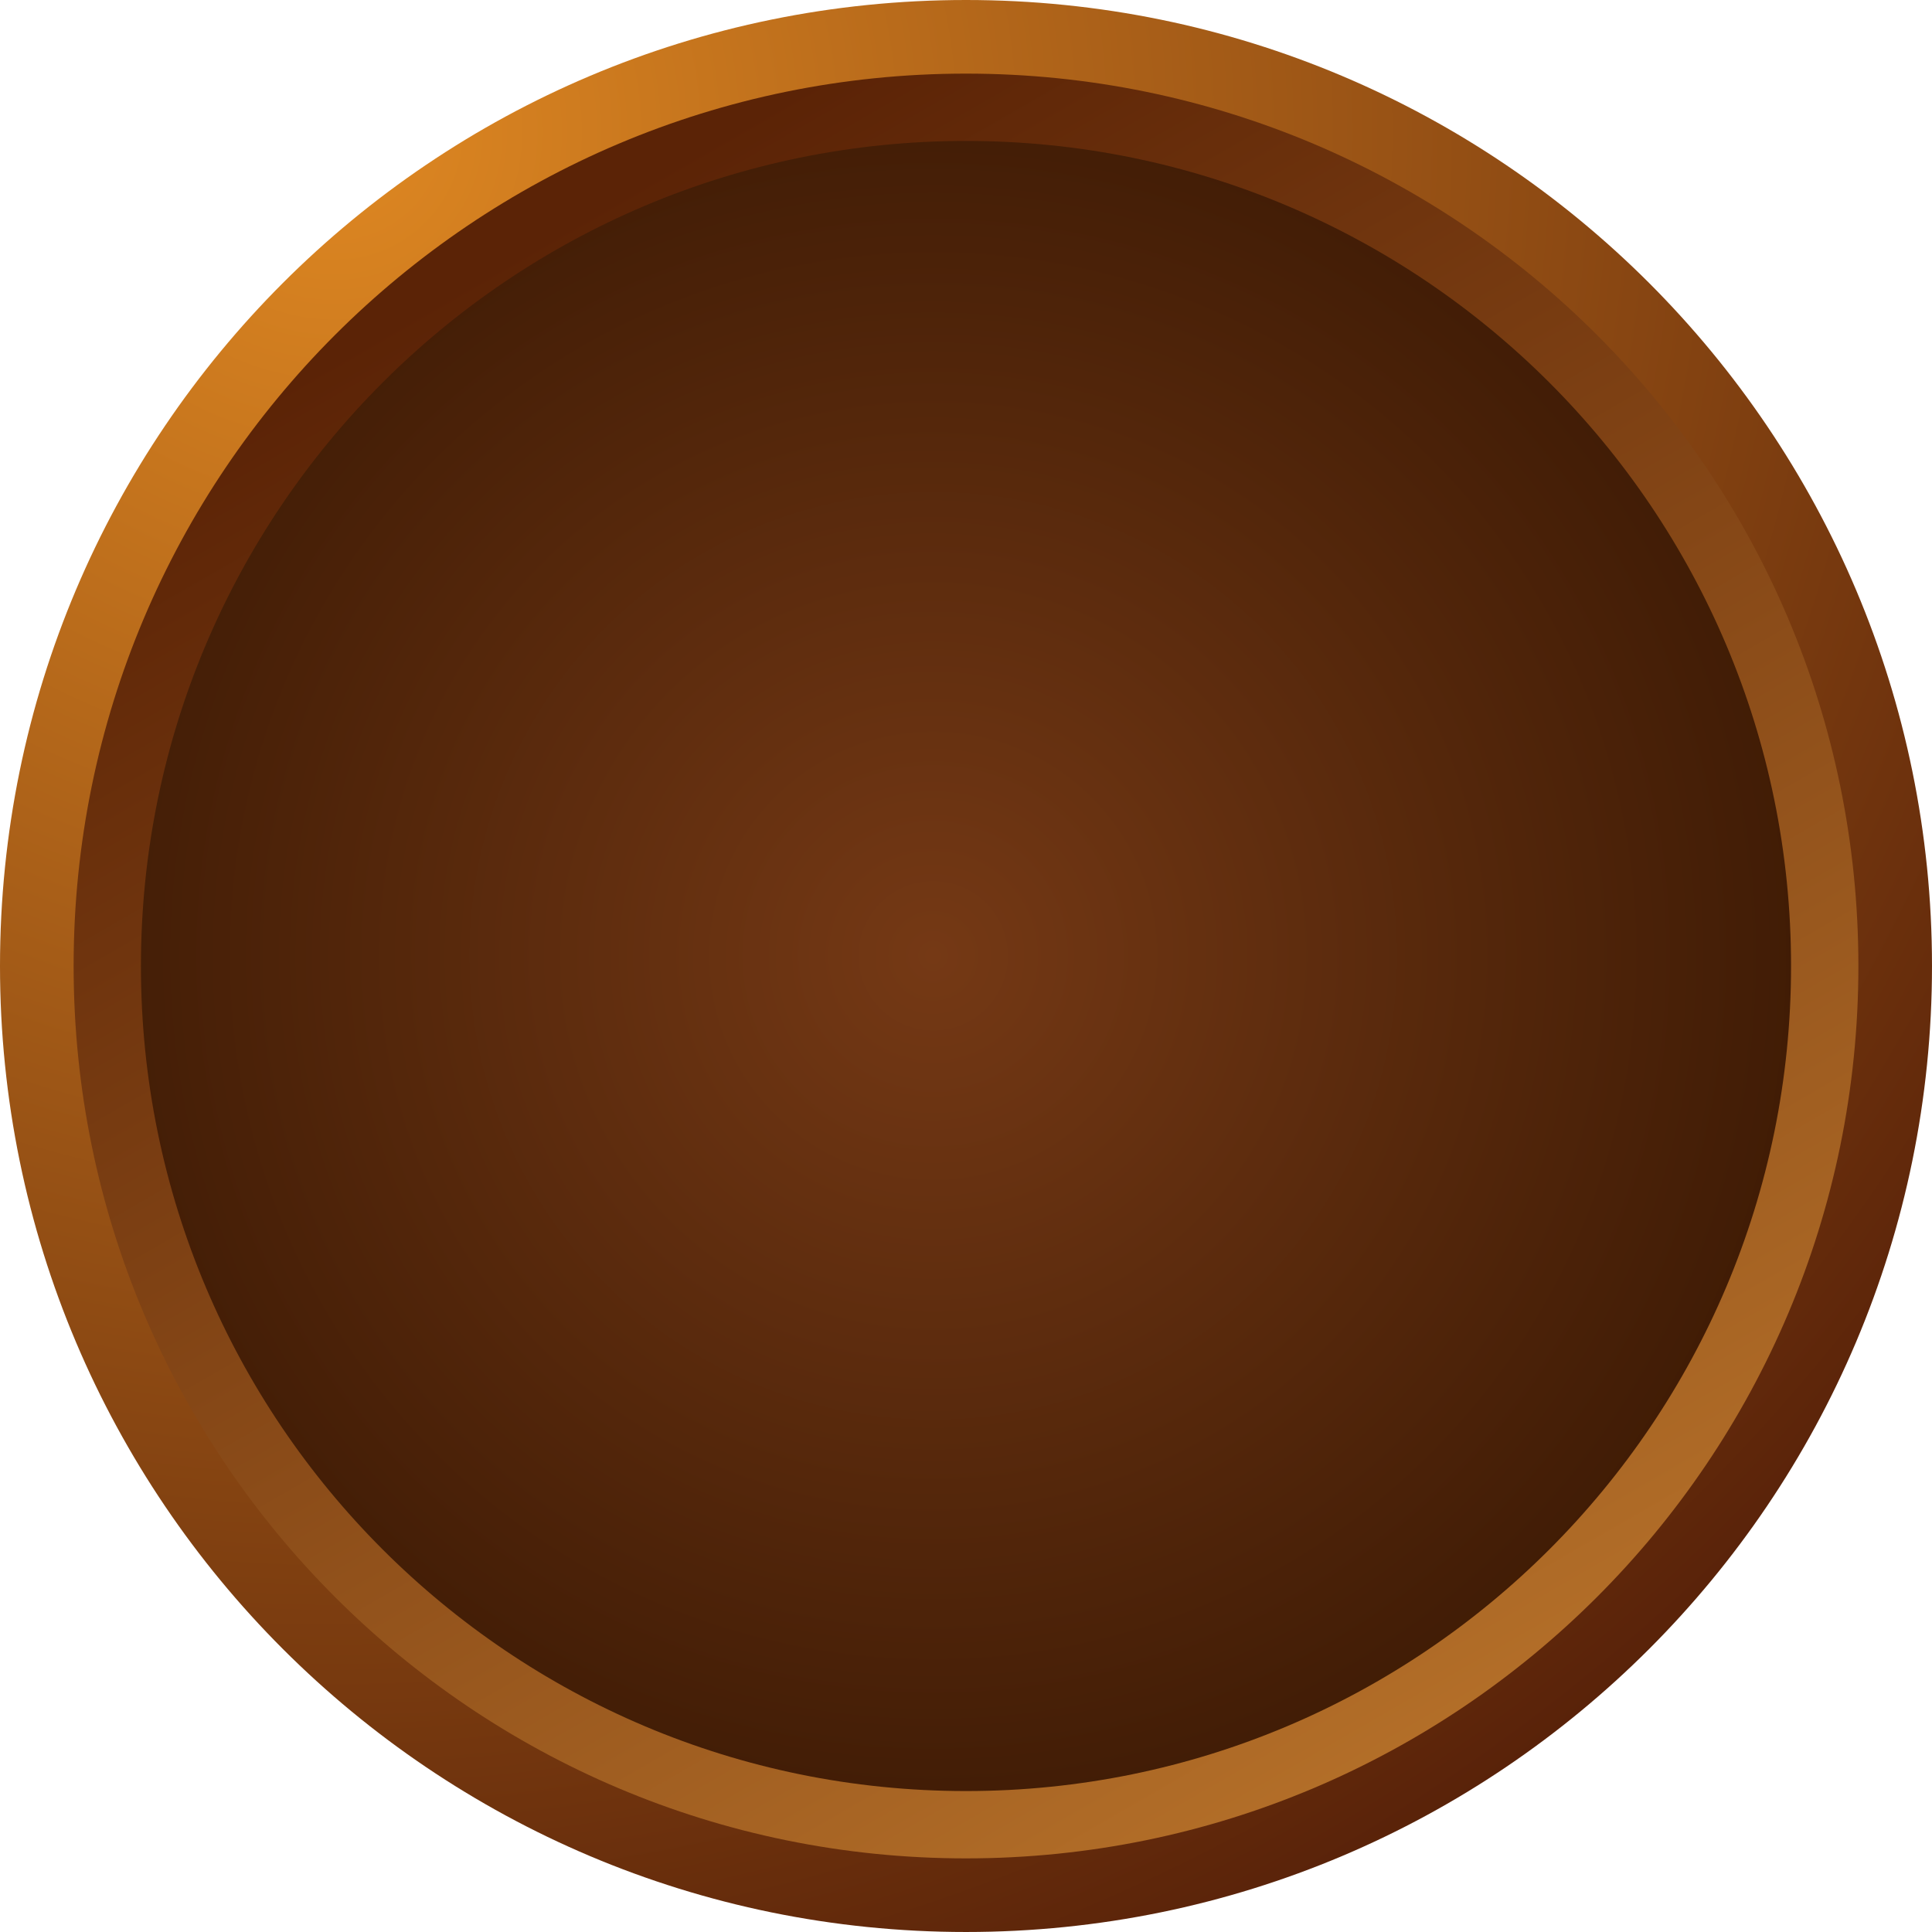
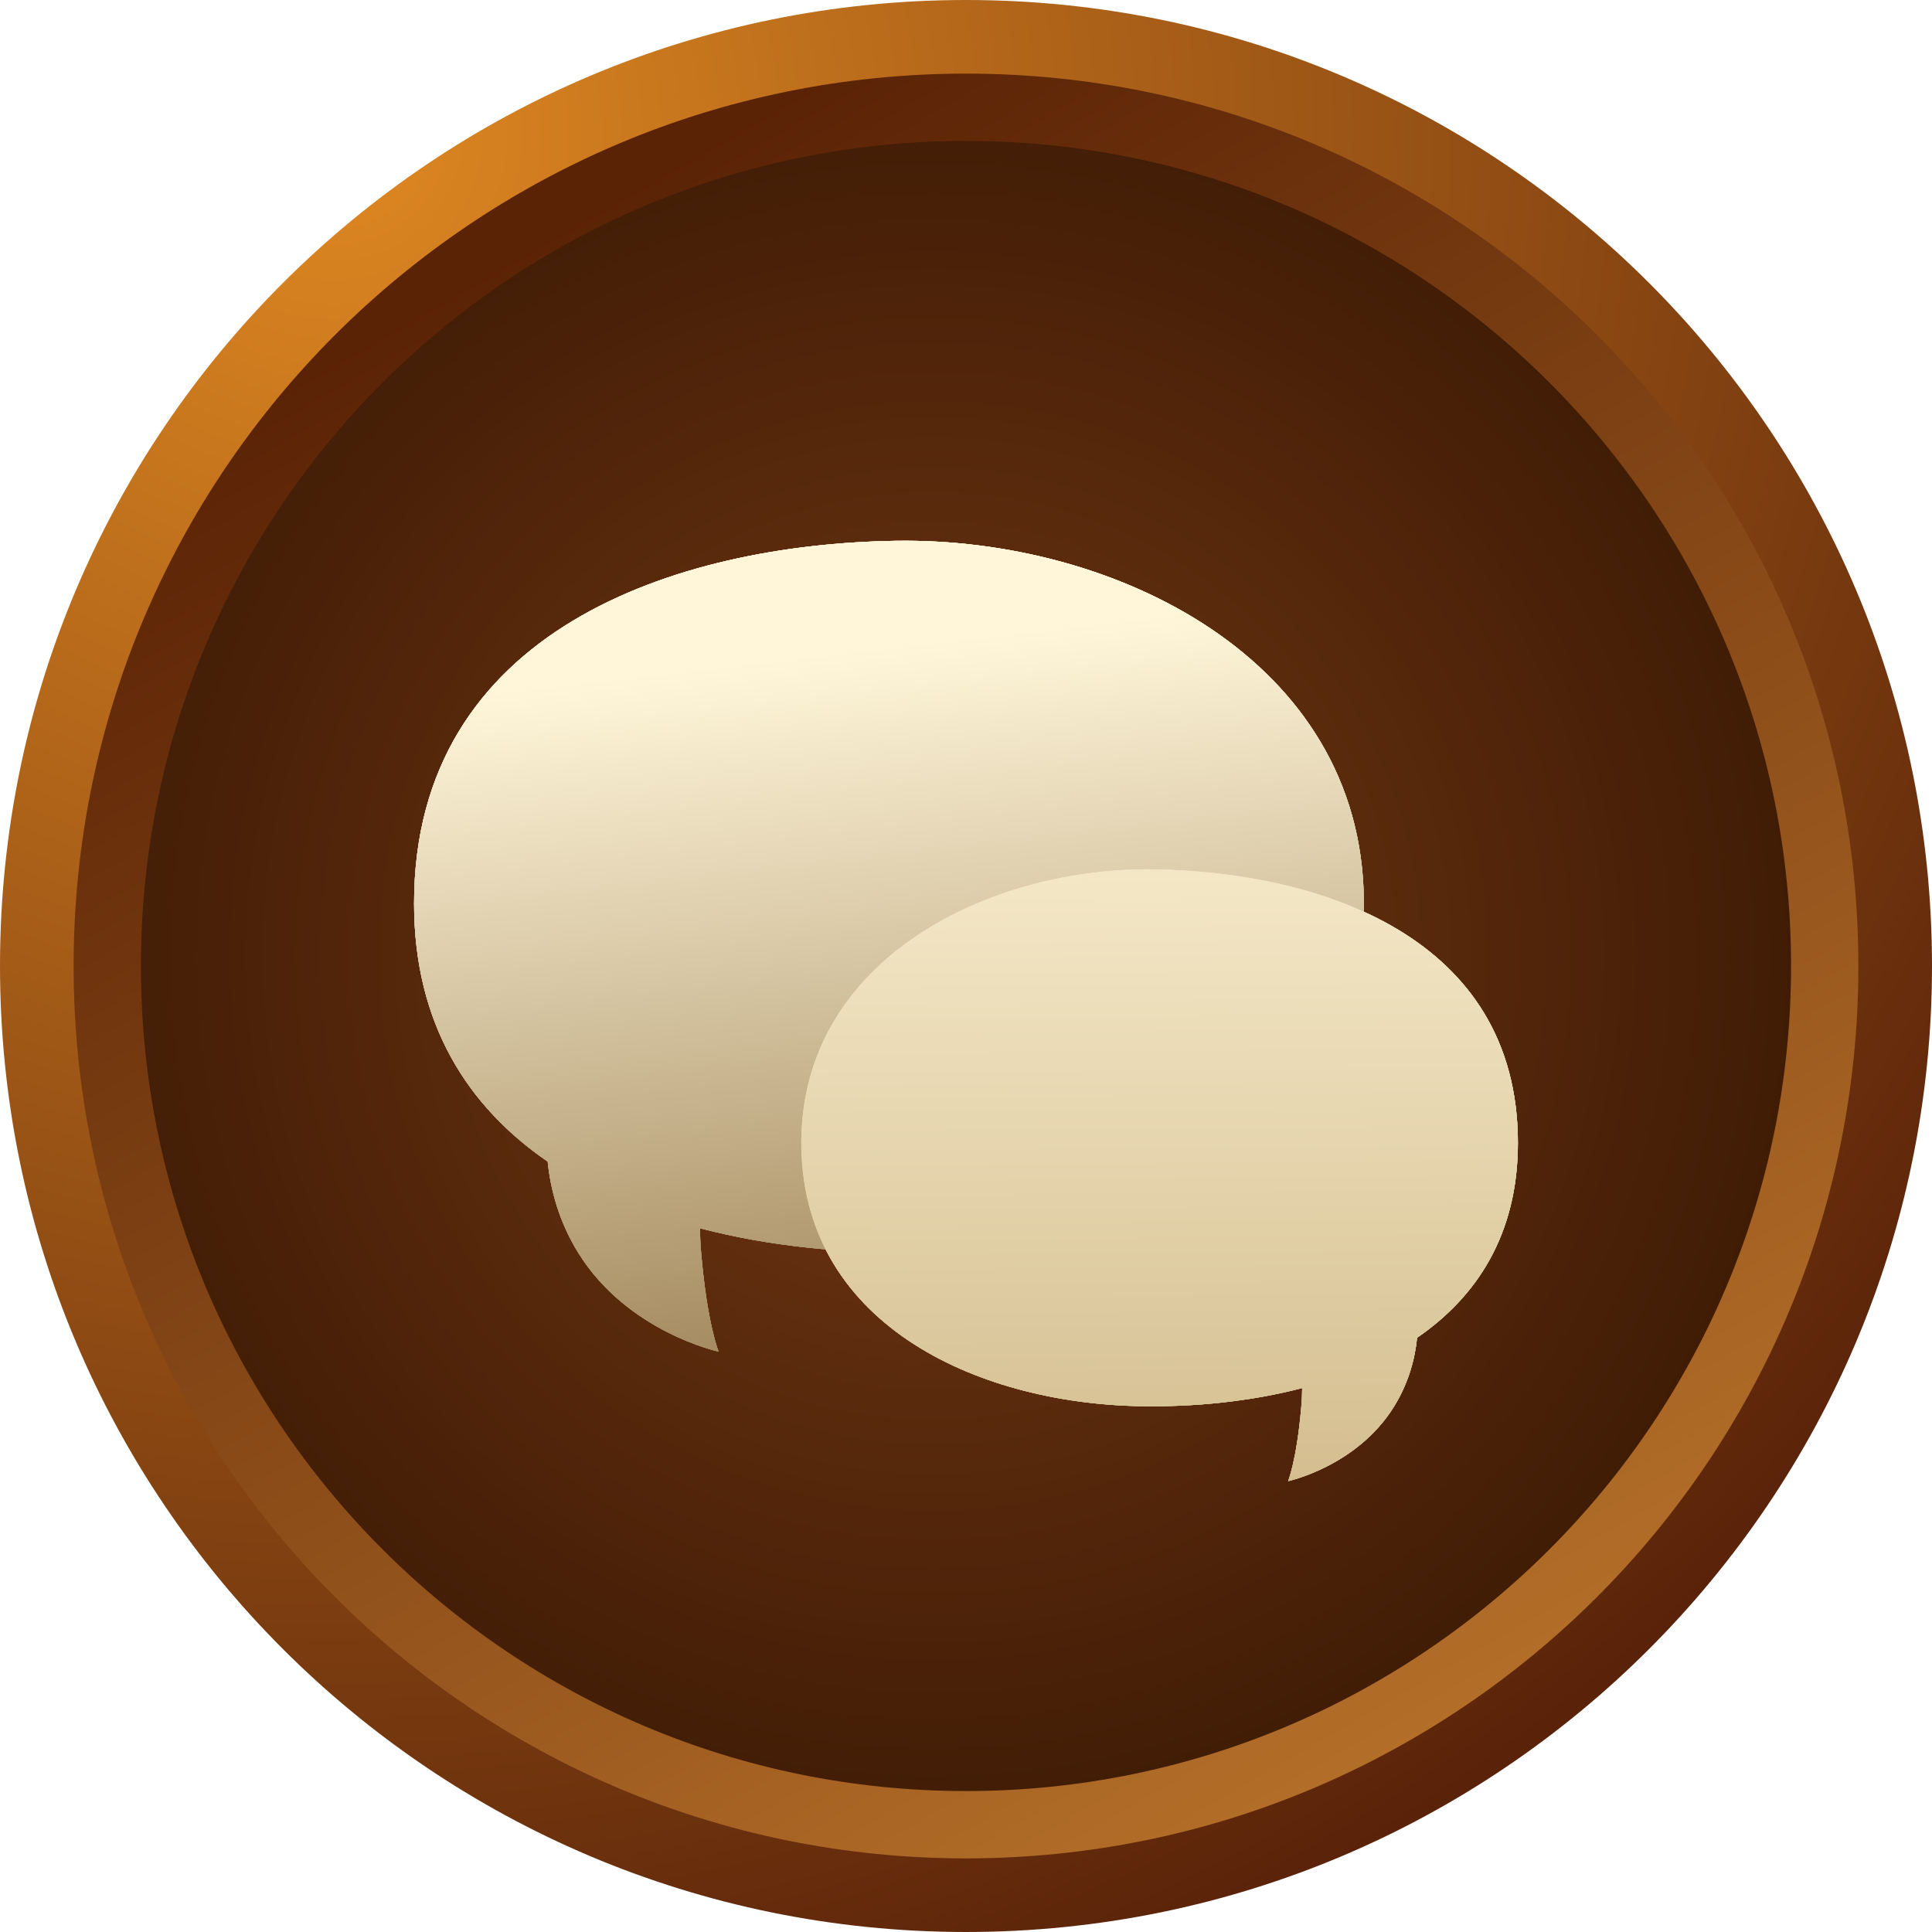
- <svg xmlns="http://www.w3.org/2000/svg" version="1.1" width="266.707" height="266.707" viewBox="1195.577,495.602,266.707,266.707">
-   <defs id="element-58">
-     <radialGradient cx="1241.761" cy="513.787" r="292.071" gradientUnits="userSpaceOnUse" id="color-1">
-       <stop offset="0" stop-color="#df8822" id="element-59" />
-       <stop offset="1" stop-color="#521d08" id="element-60" />
+ <svg xmlns="http://www.w3.org/2000/svg" version="1.1" width="266.707" height="266.707" viewBox="906.83,535.855,266.707,266.707">
+   <defs id="element-107">
+     <clipPath id="clip-1">
+       <path d="M906.83,802.561v-266.707h266.707v266.707z" id="element-108" fill="none" stroke="none" stroke-width="1" stroke-linecap="butt" stroke-linejoin="miter" stroke-dasharray="" />
+     </clipPath>
+     <radialGradient cx="953.013" cy="554.04" r="292.071" gradientUnits="userSpaceOnUse" id="color-1">
+       <stop offset="0" stop-color="#df8822" id="element-109" />
+       <stop offset="1" stop-color="#521d08" id="element-110" />
    </radialGradient>
-     <linearGradient x1="1274.599" y1="525.805" x2="1397.419" y2="738.879" gradientUnits="userSpaceOnUse" id="color-2">
-       <stop offset="0" stop-color="#5b2306" id="element-61" />
-       <stop offset="1" stop-color="#b57029" id="element-62" />
+     <linearGradient x1="985.852" y1="566.058" x2="1108.672" y2="779.131" gradientUnits="userSpaceOnUse" id="color-2">
+       <stop offset="0" stop-color="#5b2306" id="element-111" />
+       <stop offset="1" stop-color="#b57029" id="element-112" />
    </linearGradient>
-     <radialGradient cx="1324.412" cy="627.544" r="128.056" gradientUnits="userSpaceOnUse" id="color-3">
-       <stop offset="0" stop-color="#753915" id="element-63" />
-       <stop offset="1" stop-color="#3d1a04" id="element-64" />
+     <radialGradient cx="1035.665" cy="667.796" r="128.056" gradientUnits="userSpaceOnUse" id="color-3">
+       <stop offset="0" stop-color="#753915" id="element-113" />
+       <stop offset="1" stop-color="#3d1a04" id="element-114" />
    </radialGradient>
+     <clipPath id="clip-2">
+       <path d="M963.993,740.321v-129.816h152.38v129.816z" id="element-115" fill="none" stroke="none" stroke-width="1" stroke-linecap="butt" stroke-linejoin="miter" />
+     </clipPath>
+     <linearGradient x1="1056.726" y1="621.899" x2="1073.041" y2="764.36" gradientUnits="userSpaceOnUse" id="color-4">
+       <stop offset="0" stop-color="#fff6da" id="element-116" />
+       <stop offset="1" stop-color="#775421" id="element-117" />
+     </linearGradient>
+     <linearGradient x1="1066.384" y1="625.968" x2="1067.475" y2="746.521" gradientUnits="userSpaceOnUse" id="color-5">
+       <stop offset="0" stop-color="#fff6da" id="element-118" />
+       <stop offset="1" stop-color="#d2bb8c" id="element-119" />
+     </linearGradient>
+     <linearGradient x1="1056.726" y1="621.899" x2="1073.041" y2="764.36" gradientUnits="userSpaceOnUse" id="color-6">
+       <stop offset="0" stop-color="#fff6da" id="element-120" />
+       <stop offset="1" stop-color="#775421" id="element-121" />
+     </linearGradient>
+     <linearGradient x1="1066.384" y1="625.968" x2="1067.475" y2="746.521" gradientUnits="userSpaceOnUse" id="color-7">
+       <stop offset="0" stop-color="#fff6da" id="element-122" />
+       <stop offset="1" stop-color="#d2bb8c" id="element-123" />
+     </linearGradient>
+     <linearGradient x1="1056.726" y1="621.899" x2="1073.041" y2="764.36" gradientUnits="userSpaceOnUse" id="color-8">
+       <stop offset="0" stop-color="#fff6da" id="element-124" />
+       <stop offset="1" stop-color="#775421" id="element-125" />
+     </linearGradient>
+     <linearGradient x1="1056.726" y1="621.899" x2="1073.041" y2="764.36" gradientUnits="userSpaceOnUse" id="color-9">
+       <stop offset="0" stop-color="#fff6da" id="element-126" />
+       <stop offset="1" stop-color="#775421" id="element-127" />
+     </linearGradient>
+     <linearGradient x1="1066.384" y1="625.968" x2="1067.475" y2="746.521" gradientUnits="userSpaceOnUse" id="color-10">
+       <stop offset="0" stop-color="#fff6da" id="element-128" />
+       <stop offset="1" stop-color="#d2bb8c" id="element-129" />
+     </linearGradient>
+     <linearGradient x1="1066.384" y1="625.968" x2="1067.475" y2="746.521" gradientUnits="userSpaceOnUse" id="color-11">
+       <stop offset="0" stop-color="#fff6da" id="element-130" />
+       <stop offset="1" stop-color="#d2bb8c" id="element-131" />
+     </linearGradient>
  </defs>
-   <g fill="none" fill-rule="nonzero" stroke="#000000" stroke-width="0" stroke-linecap="round" stroke-linejoin="round" stroke-miterlimit="10" stroke-dasharray="" stroke-dashoffset="0" font-family="none" font-weight="none" font-size="none" text-anchor="none" id="element-65">
-     <g id="element-66">
-       <g id="Group 2">
-         <path d="M1195.577,628.955c0,-73.649 59.704,-133.353 133.353,-133.353c73.649,0 133.353,59.704 133.353,133.353c0,73.649 -59.704,133.353 -133.353,133.353c-73.649,0 -133.353,-59.704 -133.353,-133.353z" id="Path 1" fill="url(#color-1)" />
-         <path d="M1205.74,628.955c0,-68.036 55.154,-123.191 123.191,-123.191c68.036,0 123.191,55.154 123.191,123.191c0,68.036 -55.154,123.191 -123.191,123.191c-68.036,0 -123.191,-55.154 -123.191,-123.191z" id="element-67" fill="url(#color-2)" />
-         <path d="M1215.033,628.955c0,-62.904 50.994,-113.897 113.897,-113.897c62.904,0 113.897,50.994 113.897,113.897c0,62.904 -50.994,113.897 -113.897,113.897c-62.904,0 -113.897,-50.994 -113.897,-113.897z" id="element-68" fill="url(#color-3)" />
+   <g fill="none" fill-rule="nonzero" stroke="none" stroke-width="none" stroke-linecap="none" stroke-linejoin="none" stroke-miterlimit="10" stroke-dasharray="none" stroke-dashoffset="0" font-family="none" font-weight="none" font-size="none" text-anchor="none" id="element-132">
+     <g id="element-133">
+       <g clip-path="url(#clip-1)" id="Group 1">
+         <g id="element-134" stroke="#000000" stroke-width="0" stroke-linecap="round" stroke-linejoin="round" stroke-dasharray="8,9">
+           <g id="element-135">
+             <g id="element-136">
+               <path d="M906.83,669.208c0,-73.649 59.704,-133.353 133.353,-133.353c73.649,0 133.353,59.704 133.353,133.353c0,73.649 -59.704,133.353 -133.353,133.353c-73.649,0 -133.353,-59.704 -133.353,-133.353z" id="Path 1" fill="url(#color-1)" />
+               <path d="M916.992,669.208c0,-68.036 55.154,-123.191 123.191,-123.191c68.036,0 123.191,55.154 123.191,123.191c0,68.036 -55.154,123.191 -123.191,123.191c-68.036,0 -123.191,-55.154 -123.191,-123.191z" id="element-137" fill="url(#color-2)" />
+               <path d="M926.286,669.208c0,-62.904 50.994,-113.897 113.897,-113.897c62.904,0 113.897,50.994 113.897,113.897c0,62.904 -50.994,113.897 -113.897,113.897c-62.904,0 -113.897,-50.994 -113.897,-113.897z" id="element-138" fill="url(#color-3)" />
+             </g>
+           </g>
+         </g>
      </g>
+     </g>
+     <g stroke-dasharray="" id="element-139">
+       <g clip-path="url(#clip-2)" id="element-140">
+         <g id="element-141" stroke="#000000" stroke-width="0" stroke-linecap="round" stroke-linejoin="round">
+           <g id="element-142" fill="url(#color-4)">
+             <path d="M963.993,660.568c0,-37.764 36.26,-49.584 66.504,-50.054c30.245,-0.47 64.29,16.374 64.606,49.577c0.315,33.203 -31.686,48.168 -62.252,48.643c-9.51,0.148 -19.769,-0.803 -29.389,-3.322c0.009,1.097 0.06,2.261 0.167,3.49c0.853,9.83 2.407,13.541 2.407,13.541c0,0 -12.563,-2.692 -19.345,-13.59c-2.739,-4.402 -3.874,-8.875 -4.253,-12.643c-10.975,-7.528 -18.446,-18.963 -18.446,-35.642z" id="element-143" />
+           </g>
+           <g id="element-144" fill="url(#color-5)">
+             <path d="M1064.419,729.977c-23.062,-0.359 -47.207,-11.65 -46.97,-36.702c0.238,-25.052 25.925,-37.761 48.745,-37.406c22.82,0.355 50.178,9.273 50.178,37.766c0,12.585 -5.636,21.213 -13.917,26.893c-0.286,2.843 -1.142,6.218 -3.209,9.539c-5.117,8.223 -14.596,10.254 -14.596,10.254c0,0 1.173,-2.801 1.816,-10.217c0.08,-0.927 0.119,-1.806 0.126,-2.633c-7.259,1.9 -14.999,2.618 -22.175,2.506z" id="element-145" />
+           </g>
+         </g>
+       </g>
+     </g>
+     <path d="M963.993,740.321v-129.816h152.38v129.816z" id="Shape 1" fill="none" stroke="none" stroke-width="1" stroke-linecap="butt" stroke-linejoin="miter" stroke-dasharray="" />
+     <g stroke="#000000" stroke-width="0" stroke-linecap="round" stroke-linejoin="round" stroke-dasharray="" id="element-146">
+       <g id="element-147">
+         <g id="element-148" fill="url(#color-6)">
+           <path d="M963.993,660.568c0,-37.764 36.26,-49.584 66.504,-50.054c30.245,-0.47 64.29,16.374 64.606,49.577c0.315,33.203 -31.686,48.168 -62.252,48.643c-9.51,0.148 -19.769,-0.803 -29.389,-3.322c0.009,1.097 0.06,2.261 0.167,3.49c0.853,9.83 2.407,13.541 2.407,13.541c0,0 -12.563,-2.692 -19.345,-13.59c-2.739,-4.402 -3.874,-8.875 -4.253,-12.643c-10.975,-7.528 -18.446,-18.963 -18.446,-35.642z" id="element-149" />
+         </g>
+         <g id="element-150" fill="url(#color-7)">
+           <path d="M1064.419,729.977c-23.062,-0.359 -47.207,-11.65 -46.97,-36.702c0.238,-25.052 25.925,-37.761 48.745,-37.406c22.82,0.355 50.178,9.273 50.178,37.766c0,12.585 -5.636,21.213 -13.917,26.893c-0.286,2.843 -1.142,6.218 -3.209,9.539c-5.117,8.223 -14.596,10.254 -14.596,10.254c0,0 1.173,-2.801 1.816,-10.217c0.08,-0.927 0.119,-1.806 0.126,-2.633c-7.259,1.9 -14.999,2.618 -22.175,2.506z" id="element-151" />
+         </g>
+       </g>
+     </g>
+     <g fill="url(#color-8)" stroke="#000000" stroke-width="0" stroke-linecap="round" stroke-linejoin="round" stroke-dasharray="" id="element-152">
+       <g id="element-153">
+         <path d="M963.993,660.568c0,-37.764 36.26,-49.584 66.504,-50.054c30.245,-0.47 64.29,16.374 64.606,49.577c0.315,33.203 -31.686,48.168 -62.252,48.643c-9.51,0.148 -19.769,-0.803 -29.389,-3.322c0.009,1.097 0.06,2.261 0.167,3.49c0.853,9.83 2.407,13.541 2.407,13.541c0,0 -12.563,-2.692 -19.345,-13.59c-2.739,-4.402 -3.874,-8.875 -4.253,-12.643c-10.975,-7.528 -18.446,-18.963 -18.446,-35.642z" id="element-154" />
+       </g>
+     </g>
+     <g fill="url(#color-9)" stroke="#000000" stroke-width="0" stroke-linecap="round" stroke-linejoin="round" stroke-dasharray="" id="element-155">
+       <path d="M963.993,660.568c0,-37.764 36.26,-49.584 66.504,-50.054c30.245,-0.47 64.29,16.374 64.606,49.577c0.315,33.203 -31.686,48.168 -62.252,48.643c-9.51,0.148 -19.769,-0.803 -29.389,-3.322c0.009,1.097 0.06,2.261 0.167,3.49c0.853,9.83 2.407,13.541 2.407,13.541c0,0 -12.563,-2.692 -19.345,-13.59c-2.739,-4.402 -3.874,-8.875 -4.253,-12.643c-10.975,-7.528 -18.446,-18.963 -18.446,-35.642z" id="element-156" />
+     </g>
+     <g fill="url(#color-10)" stroke="#000000" stroke-width="0" stroke-linecap="round" stroke-linejoin="round" stroke-dasharray="" id="element-157">
+       <g id="element-158">
+         <path d="M1064.419,729.977c-23.062,-0.359 -47.207,-11.65 -46.97,-36.702c0.238,-25.052 25.925,-37.761 48.745,-37.406c22.82,0.355 50.178,9.273 50.178,37.766c0,12.585 -5.636,21.213 -13.917,26.893c-0.286,2.843 -1.142,6.218 -3.209,9.539c-5.117,8.223 -14.596,10.254 -14.596,10.254c0,0 1.173,-2.801 1.816,-10.217c0.08,-0.927 0.119,-1.806 0.126,-2.633c-7.259,1.9 -14.999,2.618 -22.175,2.506z" id="element-159" />
+       </g>
+     </g>
+     <g fill="url(#color-11)" stroke="#000000" stroke-width="0" stroke-linecap="round" stroke-linejoin="round" stroke-dasharray="" id="element-160">
+       <path d="M1064.419,729.977c-23.062,-0.359 -47.207,-11.65 -46.97,-36.702c0.238,-25.052 25.925,-37.761 48.745,-37.406c22.82,0.355 50.178,9.273 50.178,37.766c0,12.585 -5.636,21.213 -13.917,26.893c-0.286,2.843 -1.142,6.218 -3.209,9.539c-5.117,8.223 -14.596,10.254 -14.596,10.254c0,0 1.173,-2.801 1.816,-10.217c0.08,-0.927 0.119,-1.806 0.126,-2.633c-7.259,1.9 -14.999,2.618 -22.175,2.506z" id="element-161" />
    </g>
  </g>
</svg>
